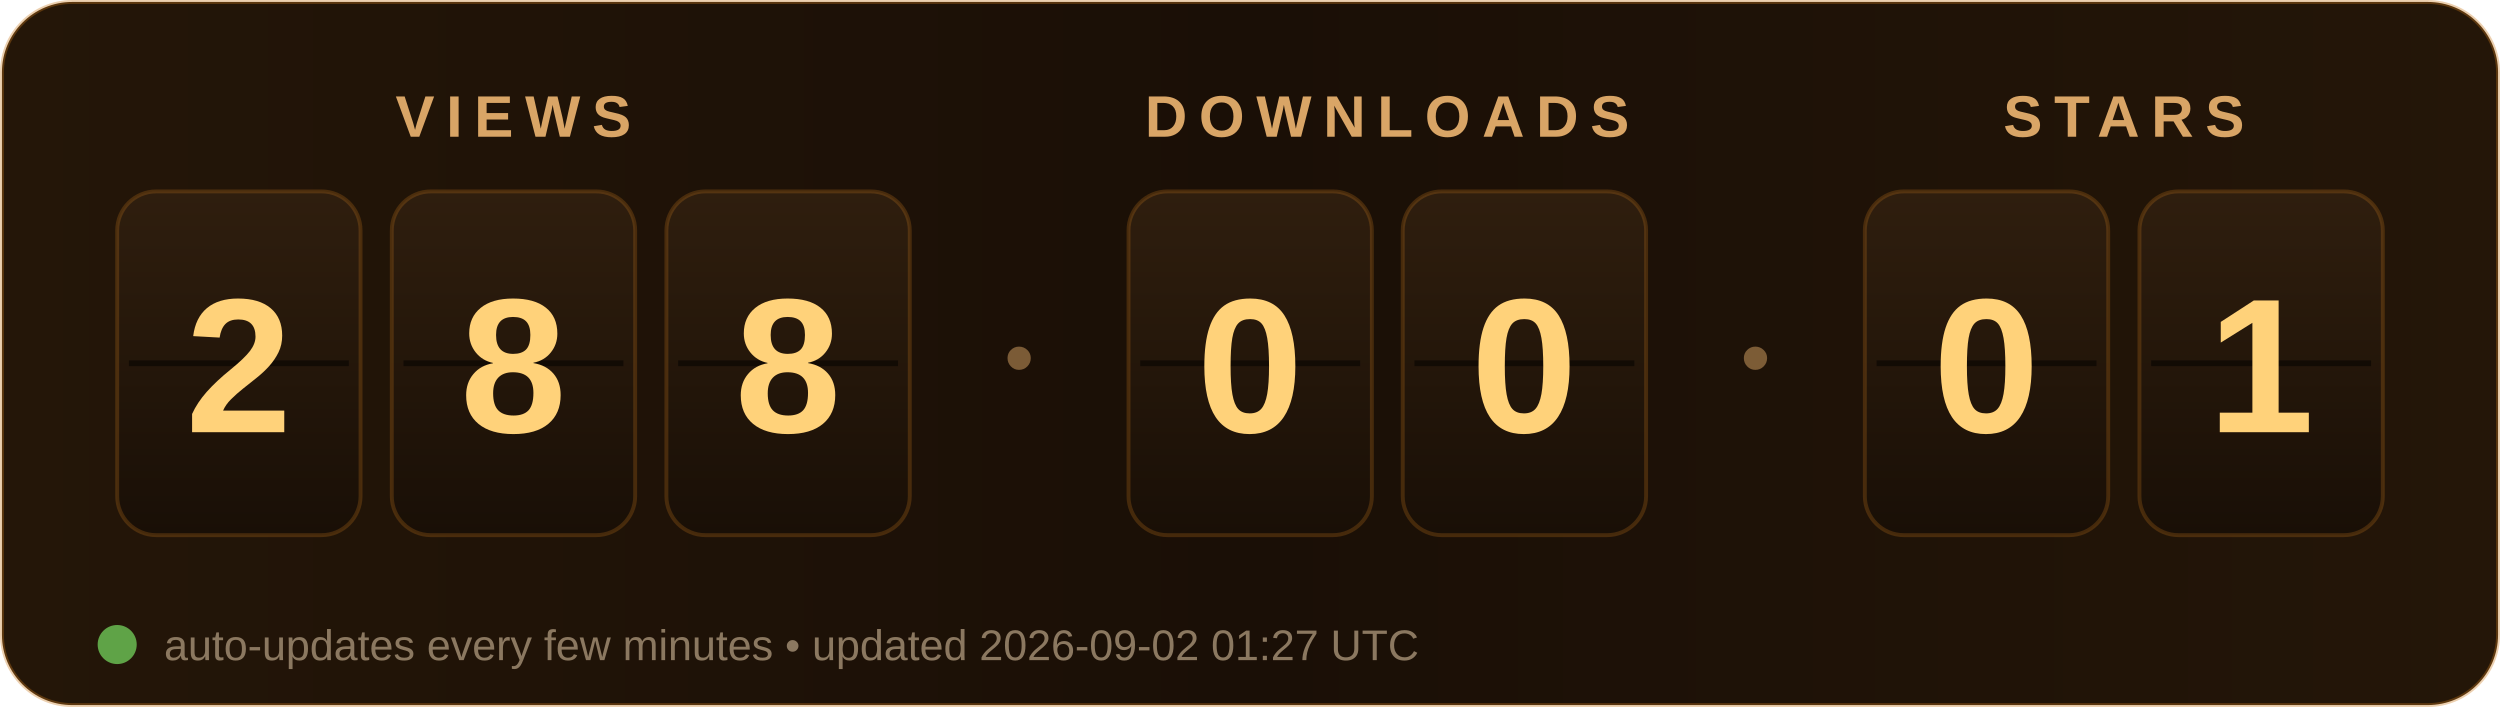
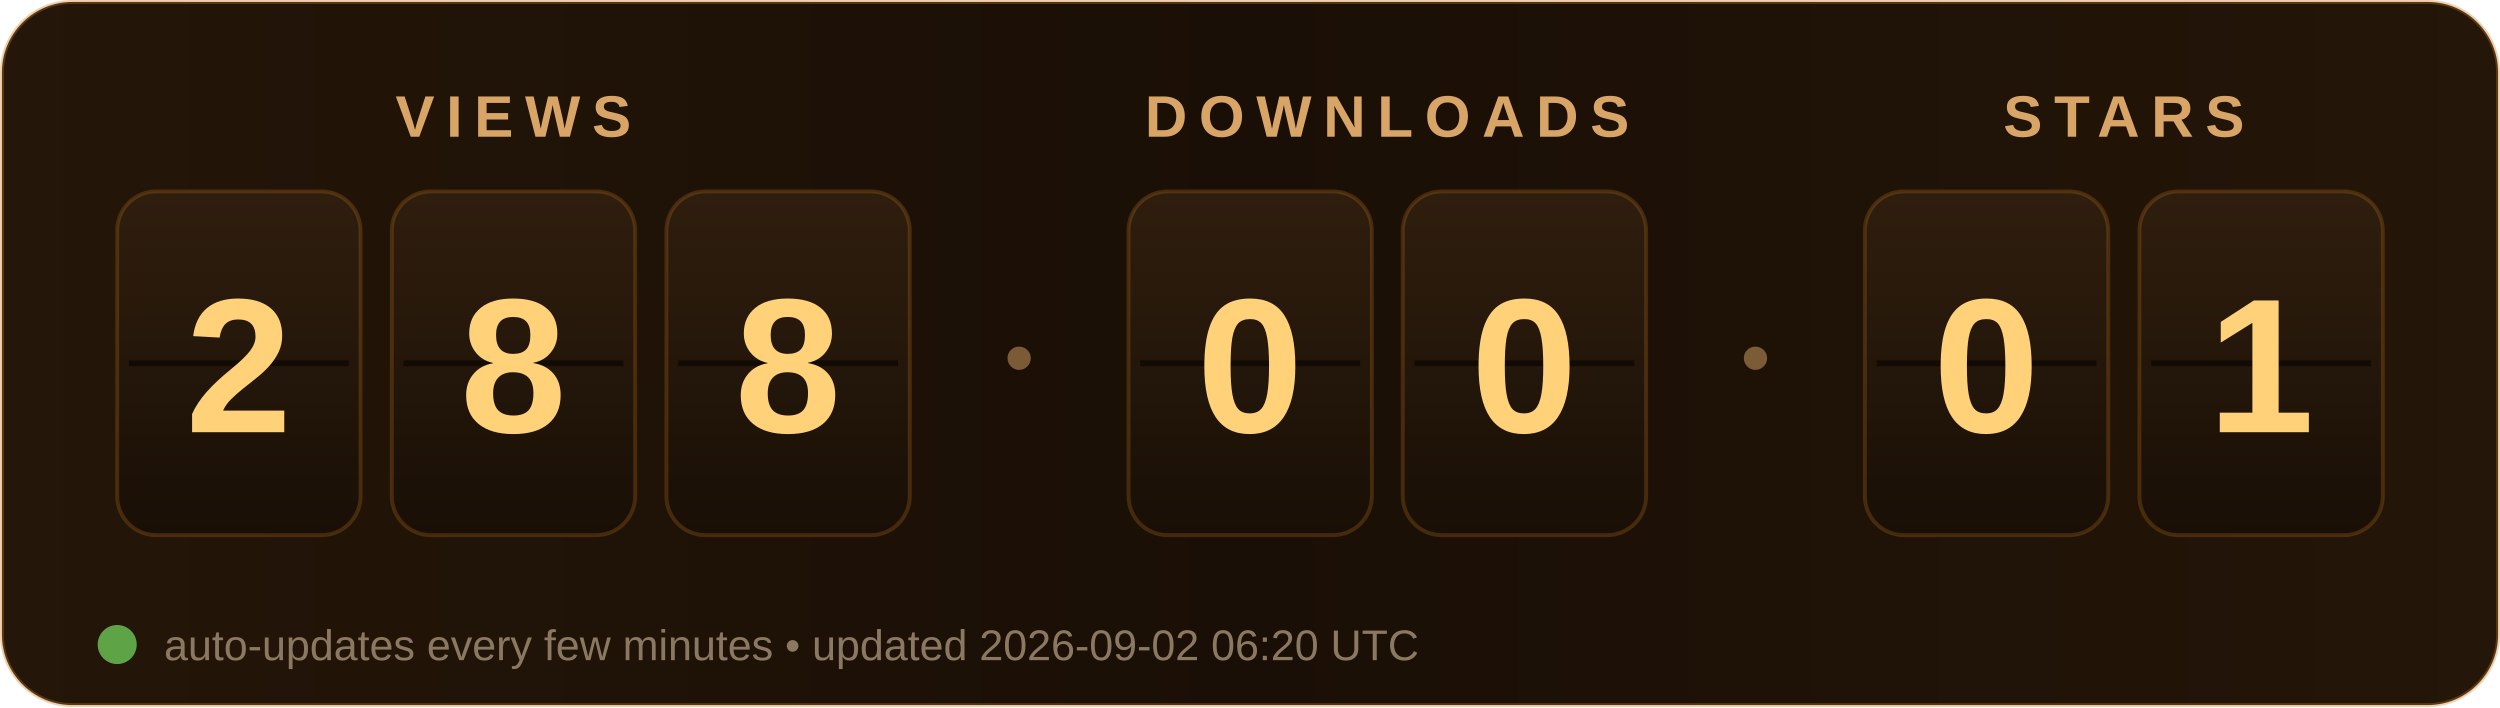
- <svg xmlns="http://www.w3.org/2000/svg" width="640" height="181" viewBox="0 0 640 181" role="img" aria-label="MelonDMA live stats — total views: 288 (tracked since 2026-08-18, GitHub only retains 14 days per API call so earlier history can't be recovered), total downloads: 0, GitHub stars: 1. Updated 2026-09-02 01:27 UTC.">
+ <svg xmlns="http://www.w3.org/2000/svg" width="640" height="181" viewBox="0 0 640 181" role="img" aria-label="MelonDMA live stats — total views: 288 (tracked since 2026-08-18, GitHub only retains 14 days per API call so earlier history can't be recovered), total downloads: 0, GitHub stars: 1. Updated 2026-09-02 06:20 UTC.">
  <defs>
    <linearGradient id="boardBg" x1="0" y1="0" x2="640" y2="0" gradientUnits="userSpaceOnUse">
      <stop offset="0" stop-color="#241608" />
      <stop offset="0.5" stop-color="#1a0f06" />
      <stop offset="1" stop-color="#241608" />
    </linearGradient>
    <linearGradient id="tileBg" x1="0" y1="0" x2="0" y2="88" gradientUnits="userSpaceOnUse">
      <stop offset="0" stop-color="#2f1e0e" />
      <stop offset="1" stop-color="#190f06" />
    </linearGradient>
  </defs>
  <rect x="0.5" y="0.5" width="639" height="180" rx="18" fill="url(#boardBg)" stroke="#C97A1E" stroke-opacity="0.35" />
  <text x="131.4" y="35" text-anchor="middle" font-family="Arial, Helvetica, sans-serif" font-weight="700" font-size="15" letter-spacing="3" fill="#D9A566">VIEWS</text>
  <g transform="translate(30.0,49)">
    <rect width="62.3" height="88" rx="10" fill="url(#tileBg)" stroke="#C97A1E" stroke-opacity="0.25" />
    <line x1="3" y1="44" x2="59.3" y2="44" stroke="#0f0904" stroke-width="1.5" opacity="0.85" />
    <text x="31.1" y="61.64" text-anchor="middle" font-family="Arial, Helvetica, sans-serif" font-weight="900" font-size="49" fill="#FFD27A">2</text>
    <rect x="0" y="44" width="62.3" height="0" rx="10" fill="#3a2410">
      <animate attributeName="height" values="0;88;0" keyTimes="0;0.55;1" dur="0.7s" begin="0.15s" calcMode="spline" keySplines="0.3 0.7 0.3 1;0.3 0 0.7 1" />
      <animate attributeName="y" values="44;0;44" keyTimes="0;0.55;1" dur="0.7s" begin="0.15s" calcMode="spline" keySplines="0.3 0.7 0.3 1;0.3 0 0.7 1" />
    </rect>
  </g>
  <g transform="translate(100.3,49)">
    <rect width="62.3" height="88" rx="10" fill="url(#tileBg)" stroke="#C97A1E" stroke-opacity="0.25" />
    <line x1="3" y1="44" x2="59.3" y2="44" stroke="#0f0904" stroke-width="1.5" opacity="0.85" />
    <text x="31.1" y="61.64" text-anchor="middle" font-family="Arial, Helvetica, sans-serif" font-weight="900" font-size="49" fill="#FFD27A">8</text>
    <rect x="0" y="44" width="62.3" height="0" rx="10" fill="#3a2410">
      <animate attributeName="height" values="0;88;0" keyTimes="0;0.55;1" dur="0.7s" begin="0.24s" calcMode="spline" keySplines="0.3 0.7 0.3 1;0.3 0 0.7 1" />
      <animate attributeName="y" values="44;0;44" keyTimes="0;0.55;1" dur="0.7s" begin="0.24s" calcMode="spline" keySplines="0.3 0.7 0.3 1;0.3 0 0.7 1" />
    </rect>
  </g>
  <g transform="translate(170.6,49)">
    <rect width="62.3" height="88" rx="10" fill="url(#tileBg)" stroke="#C97A1E" stroke-opacity="0.25" />
    <line x1="3" y1="44" x2="59.3" y2="44" stroke="#0f0904" stroke-width="1.5" opacity="0.85" />
    <text x="31.1" y="61.64" text-anchor="middle" font-family="Arial, Helvetica, sans-serif" font-weight="900" font-size="49" fill="#FFD27A">8</text>
    <rect x="0" y="44" width="62.3" height="0" rx="10" fill="#3a2410">
      <animate attributeName="height" values="0;88;0" keyTimes="0;0.55;1" dur="0.7s" begin="0.33s" calcMode="spline" keySplines="0.3 0.7 0.3 1;0.3 0 0.7 1" />
      <animate attributeName="y" values="44;0;44" keyTimes="0;0.55;1" dur="0.7s" begin="0.33s" calcMode="spline" keySplines="0.3 0.7 0.3 1;0.3 0 0.7 1" />
    </rect>
  </g>
  <text x="355.1" y="35" text-anchor="middle" font-family="Arial, Helvetica, sans-serif" font-weight="700" font-size="15" letter-spacing="3" fill="#D9A566">DOWNLOADS</text>
  <g transform="translate(288.9,49)">
    <rect width="62.3" height="88" rx="10" fill="url(#tileBg)" stroke="#C97A1E" stroke-opacity="0.25" />
    <line x1="3" y1="44" x2="59.3" y2="44" stroke="#0f0904" stroke-width="1.5" opacity="0.85" />
    <text x="31.1" y="61.64" text-anchor="middle" font-family="Arial, Helvetica, sans-serif" font-weight="900" font-size="49" fill="#FFD27A">0</text>
    <rect x="0" y="44" width="62.3" height="0" rx="10" fill="#3a2410">
      <animate attributeName="height" values="0;88;0" keyTimes="0;0.55;1" dur="0.7s" begin="0.42s" calcMode="spline" keySplines="0.3 0.7 0.3 1;0.3 0 0.7 1" />
      <animate attributeName="y" values="44;0;44" keyTimes="0;0.55;1" dur="0.7s" begin="0.42s" calcMode="spline" keySplines="0.3 0.7 0.3 1;0.3 0 0.7 1" />
    </rect>
  </g>
  <g transform="translate(359.1,49)">
    <rect width="62.3" height="88" rx="10" fill="url(#tileBg)" stroke="#C97A1E" stroke-opacity="0.25" />
    <line x1="3" y1="44" x2="59.3" y2="44" stroke="#0f0904" stroke-width="1.5" opacity="0.85" />
    <text x="31.1" y="61.64" text-anchor="middle" font-family="Arial, Helvetica, sans-serif" font-weight="900" font-size="49" fill="#FFD27A">0</text>
    <rect x="0" y="44" width="62.3" height="0" rx="10" fill="#3a2410">
      <animate attributeName="height" values="0;88;0" keyTimes="0;0.55;1" dur="0.7s" begin="0.51s" calcMode="spline" keySplines="0.3 0.7 0.3 1;0.3 0 0.7 1" />
      <animate attributeName="y" values="44;0;44" keyTimes="0;0.55;1" dur="0.7s" begin="0.51s" calcMode="spline" keySplines="0.3 0.7 0.3 1;0.3 0 0.7 1" />
    </rect>
  </g>
  <text x="543.7" y="35" text-anchor="middle" font-family="Arial, Helvetica, sans-serif" font-weight="700" font-size="15" letter-spacing="3" fill="#D9A566">STARS</text>
  <g transform="translate(477.4,49)">
    <rect width="62.3" height="88" rx="10" fill="url(#tileBg)" stroke="#C97A1E" stroke-opacity="0.25" />
    <line x1="3" y1="44" x2="59.3" y2="44" stroke="#0f0904" stroke-width="1.5" opacity="0.85" />
    <text x="31.1" y="61.64" text-anchor="middle" font-family="Arial, Helvetica, sans-serif" font-weight="900" font-size="49" fill="#FFD27A">0</text>
    <rect x="0" y="44" width="62.3" height="0" rx="10" fill="#3a2410">
      <animate attributeName="height" values="0;88;0" keyTimes="0;0.55;1" dur="0.7s" begin="0.60s" calcMode="spline" keySplines="0.3 0.7 0.3 1;0.3 0 0.7 1" />
      <animate attributeName="y" values="44;0;44" keyTimes="0;0.55;1" dur="0.7s" begin="0.60s" calcMode="spline" keySplines="0.3 0.7 0.3 1;0.3 0 0.7 1" />
    </rect>
  </g>
  <g transform="translate(547.7,49)">
    <rect width="62.3" height="88" rx="10" fill="url(#tileBg)" stroke="#C97A1E" stroke-opacity="0.25" />
    <line x1="3" y1="44" x2="59.3" y2="44" stroke="#0f0904" stroke-width="1.5" opacity="0.85" />
    <text x="31.1" y="61.64" text-anchor="middle" font-family="Arial, Helvetica, sans-serif" font-weight="900" font-size="49" fill="#FFD27A">1</text>
    <rect x="0" y="44" width="62.3" height="0" rx="10" fill="#3a2410">
      <animate attributeName="height" values="0;88;0" keyTimes="0;0.55;1" dur="0.7s" begin="0.69s" calcMode="spline" keySplines="0.3 0.7 0.3 1;0.3 0 0.7 1" />
      <animate attributeName="y" values="44;0;44" keyTimes="0;0.55;1" dur="0.7s" begin="0.69s" calcMode="spline" keySplines="0.3 0.7 0.3 1;0.3 0 0.7 1" />
    </rect>
  </g>
  <text x="260.9" y="99" text-anchor="middle" font-family="Arial, Helvetica, sans-serif" font-size="22" fill="#D9A566" opacity="0.5">•</text>
  <text x="449.4" y="99" text-anchor="middle" font-family="Arial, Helvetica, sans-serif" font-size="22" fill="#D9A566" opacity="0.5">•</text>
  <circle cx="30" cy="165" r="5" fill="#5FA347">
    <animate attributeName="opacity" values="1;0.35;1" dur="1.8s" repeatCount="indefinite" />
  </circle>
-   <text x="42" y="169" font-family="Arial, Helvetica, sans-serif" font-size="11" fill="#8B7860">auto-updates every few minutes • updated 2026-09-02 01:27 UTC</text>
+   <text x="42" y="169" font-family="Arial, Helvetica, sans-serif" font-size="11" fill="#8B7860">auto-updates every few minutes • updated 2026-09-02 06:20 UTC</text>
</svg>
